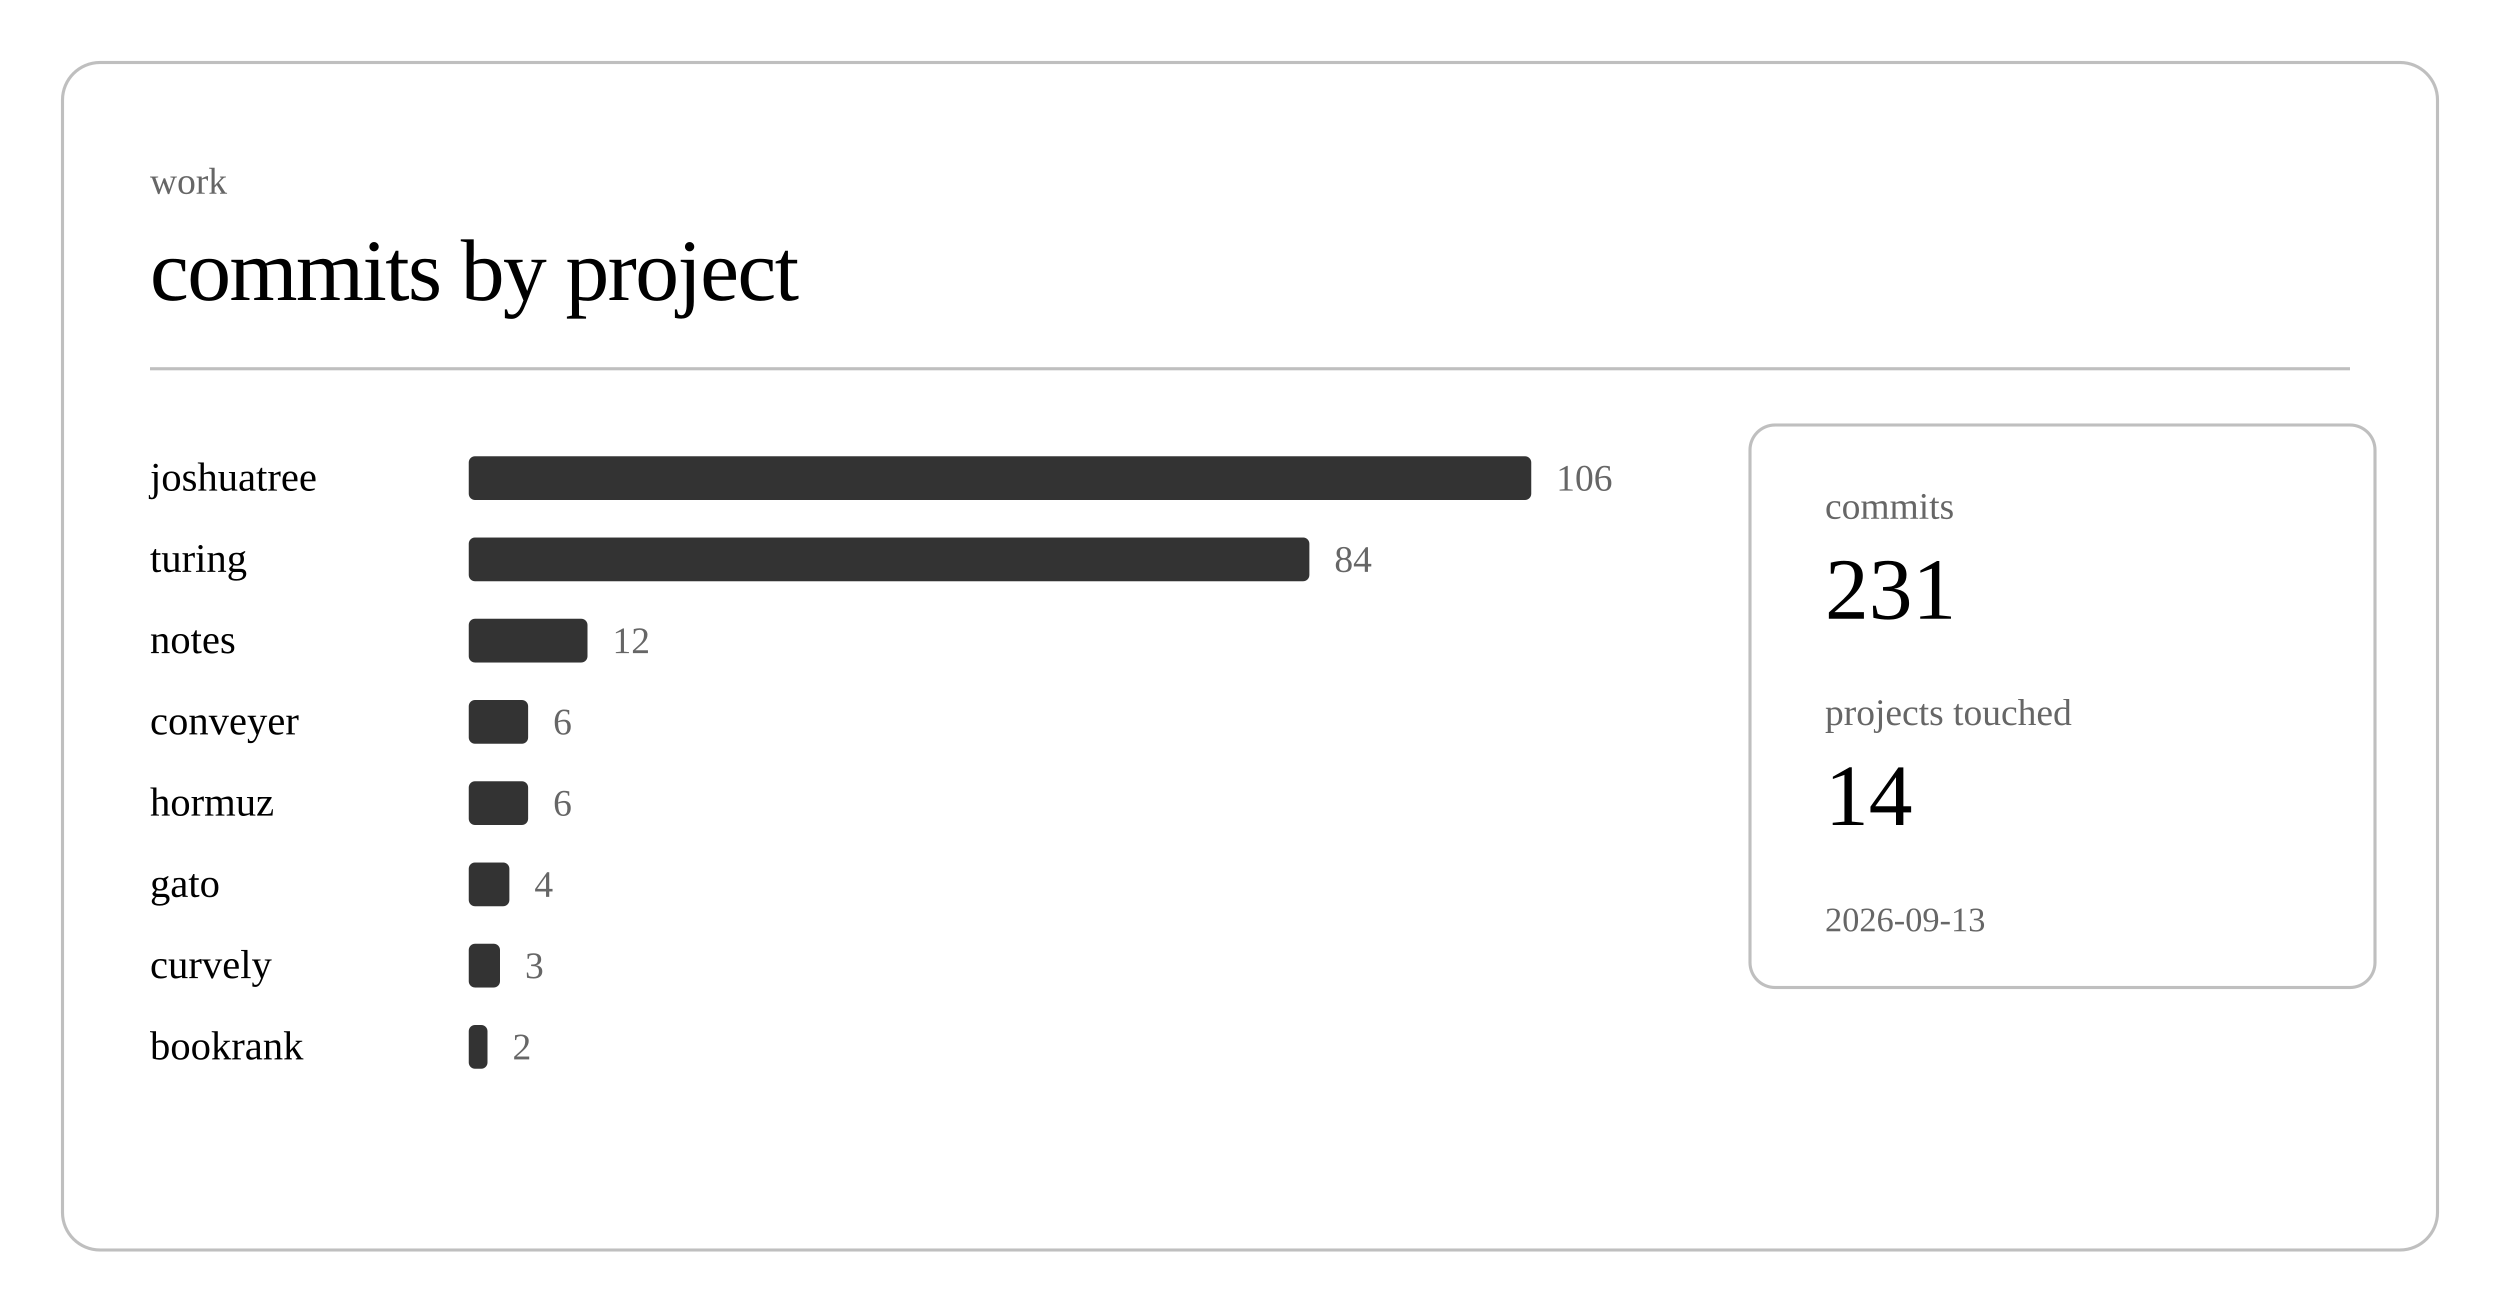
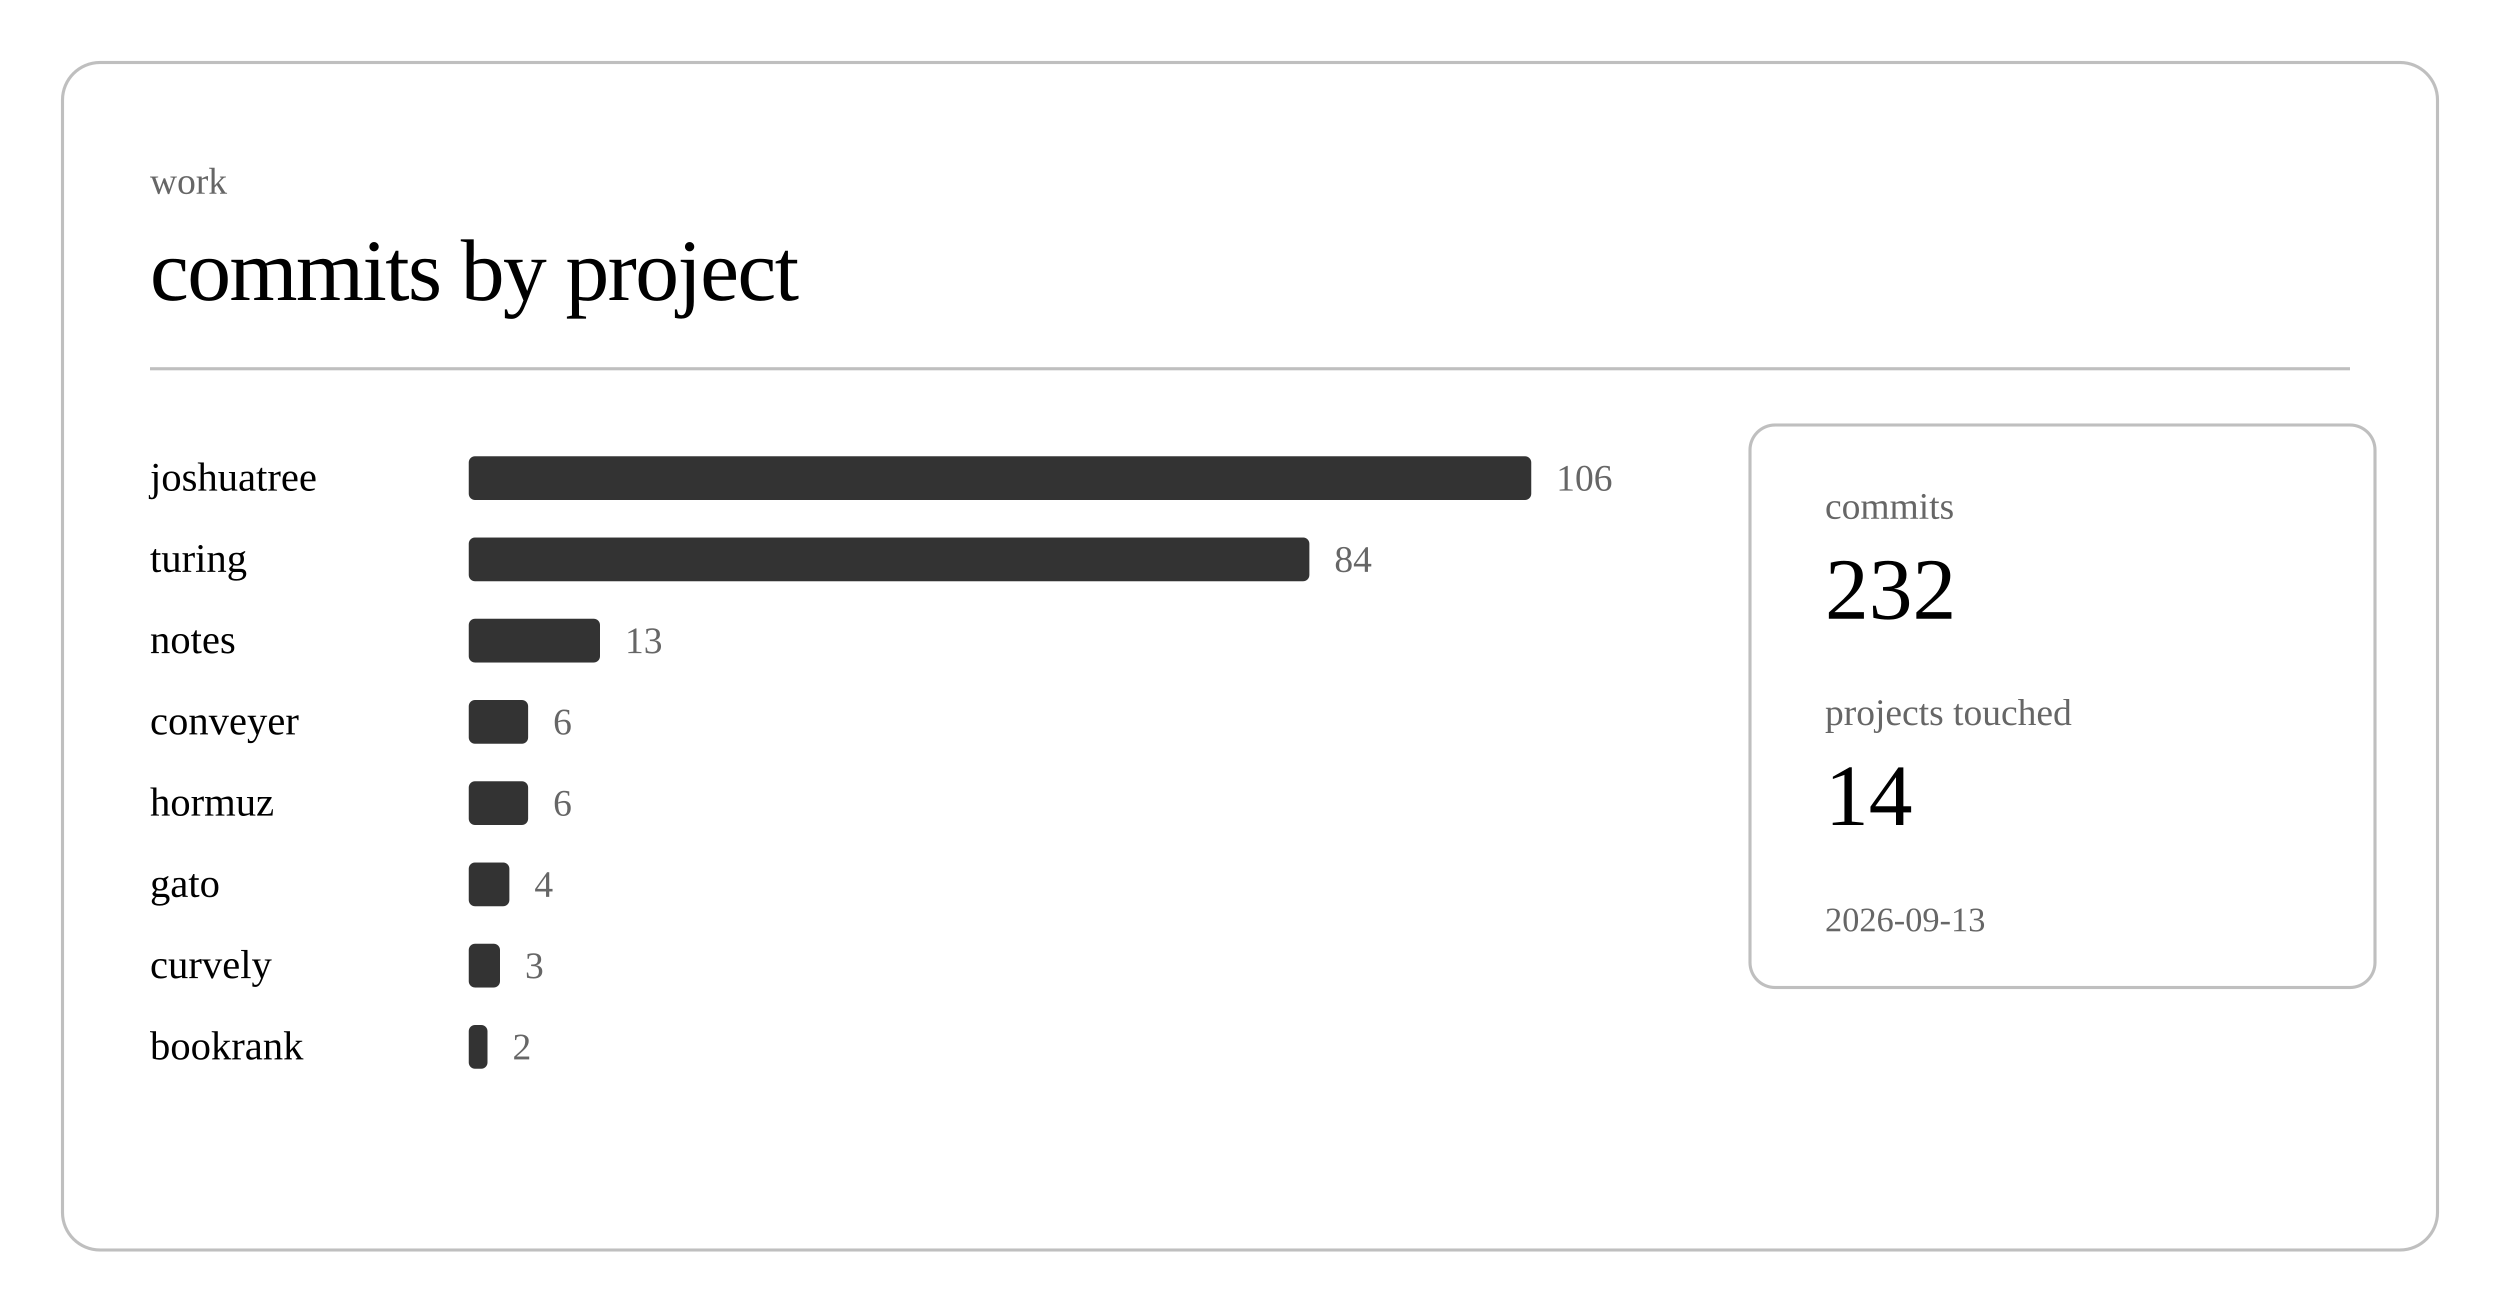
<svg xmlns="http://www.w3.org/2000/svg" class="post-header-svg" viewBox="0 0 800 420" width="800" height="420">
  <rect x="20" y="20" width="760" height="380" rx="12" ry="12" fill="none" stroke="currentColor" stroke-width="1" opacity="0.25" />
  <text fill="currentColor" x="48" y="62" font-size="12" opacity="0.6">work</text>
  <text fill="currentColor" x="48" y="96" font-size="28" font-weight="300" letter-spacing="-0.5">commits by project</text>
  <line stroke="currentColor" x1="48" y1="118" x2="752" y2="118" stroke-width="1" opacity="0.25" />
  <a href="https://github.com/nulljosh/joshuatree">
    <text fill="currentColor" x="48" y="157" font-size="13">joshuatree</text>
  </a>
  <rect x="150" y="146" width="340" height="14" rx="2" fill="currentColor" opacity="0.8" />
  <text fill="currentColor" x="498" y="157" font-size="12" opacity="0.6">106</text>
  <a href="https://github.com/nulljosh/turing">
    <text fill="currentColor" x="48" y="183" font-size="13">turing</text>
  </a>
  <rect x="150" y="172" width="269" height="14" rx="2" fill="currentColor" opacity="0.8" />
  <text fill="currentColor" x="427" y="183" font-size="12" opacity="0.6">84</text>
  <a href="https://github.com/nulljosh/notes">
    <text fill="currentColor" x="48" y="209" font-size="13">notes</text>
  </a>
-   <rect x="150" y="198" width="38" height="14" rx="2" fill="currentColor" opacity="0.8" />
-   <text fill="currentColor" x="196" y="209" font-size="12" opacity="0.6">12</text>
+   <rect x="150" y="198" width="42" height="14" rx="2" fill="currentColor" opacity="0.8" />
+   <text fill="currentColor" x="200" y="209" font-size="12" opacity="0.6">13</text>
  <a href="https://github.com/nulljosh/conveyer">
    <text fill="currentColor" x="48" y="235" font-size="13">conveyer</text>
  </a>
  <rect x="150" y="224" width="19" height="14" rx="2" fill="currentColor" opacity="0.8" />
  <text fill="currentColor" x="177" y="235" font-size="12" opacity="0.6">6</text>
  <a href="https://github.com/nulljosh/hormuz">
    <text fill="currentColor" x="48" y="261" font-size="13">hormuz</text>
  </a>
  <rect x="150" y="250" width="19" height="14" rx="2" fill="currentColor" opacity="0.8" />
  <text fill="currentColor" x="177" y="261" font-size="12" opacity="0.6">6</text>
  <a href="https://github.com/nulljosh/gato">
    <text fill="currentColor" x="48" y="287" font-size="13">gato</text>
  </a>
  <rect x="150" y="276" width="13" height="14" rx="2" fill="currentColor" opacity="0.8" />
  <text fill="currentColor" x="171" y="287" font-size="12" opacity="0.6">4</text>
  <a href="https://github.com/nulljosh/curvely">
    <text fill="currentColor" x="48" y="313" font-size="13">curvely</text>
  </a>
  <rect x="150" y="302" width="10" height="14" rx="2" fill="currentColor" opacity="0.8" />
  <text fill="currentColor" x="168" y="313" font-size="12" opacity="0.6">3</text>
  <a href="https://github.com/nulljosh/bookrank">
    <text fill="currentColor" x="48" y="339" font-size="13">bookrank</text>
  </a>
  <rect x="150" y="328" width="6" height="14" rx="2" fill="currentColor" opacity="0.8" />
  <text fill="currentColor" x="164" y="339" font-size="12" opacity="0.6">2</text>
  <rect x="560" y="136" width="200" height="180" rx="8" ry="8" fill="none" stroke="currentColor" stroke-width="1" opacity="0.25" />
  <text fill="currentColor" x="584" y="166" font-size="12" opacity="0.6">commits</text>
-   <text fill="currentColor" x="584" y="198" font-size="28" font-weight="500">231</text>
+   <text fill="currentColor" x="584" y="198" font-size="28" font-weight="500">232</text>
  <text fill="currentColor" x="584" y="232" font-size="12" opacity="0.6">projects touched</text>
  <text fill="currentColor" x="584" y="264" font-size="28" font-weight="500">14</text>
  <text fill="currentColor" x="584" y="298" font-size="11" opacity="0.6">2026-09-13</text>
</svg>
